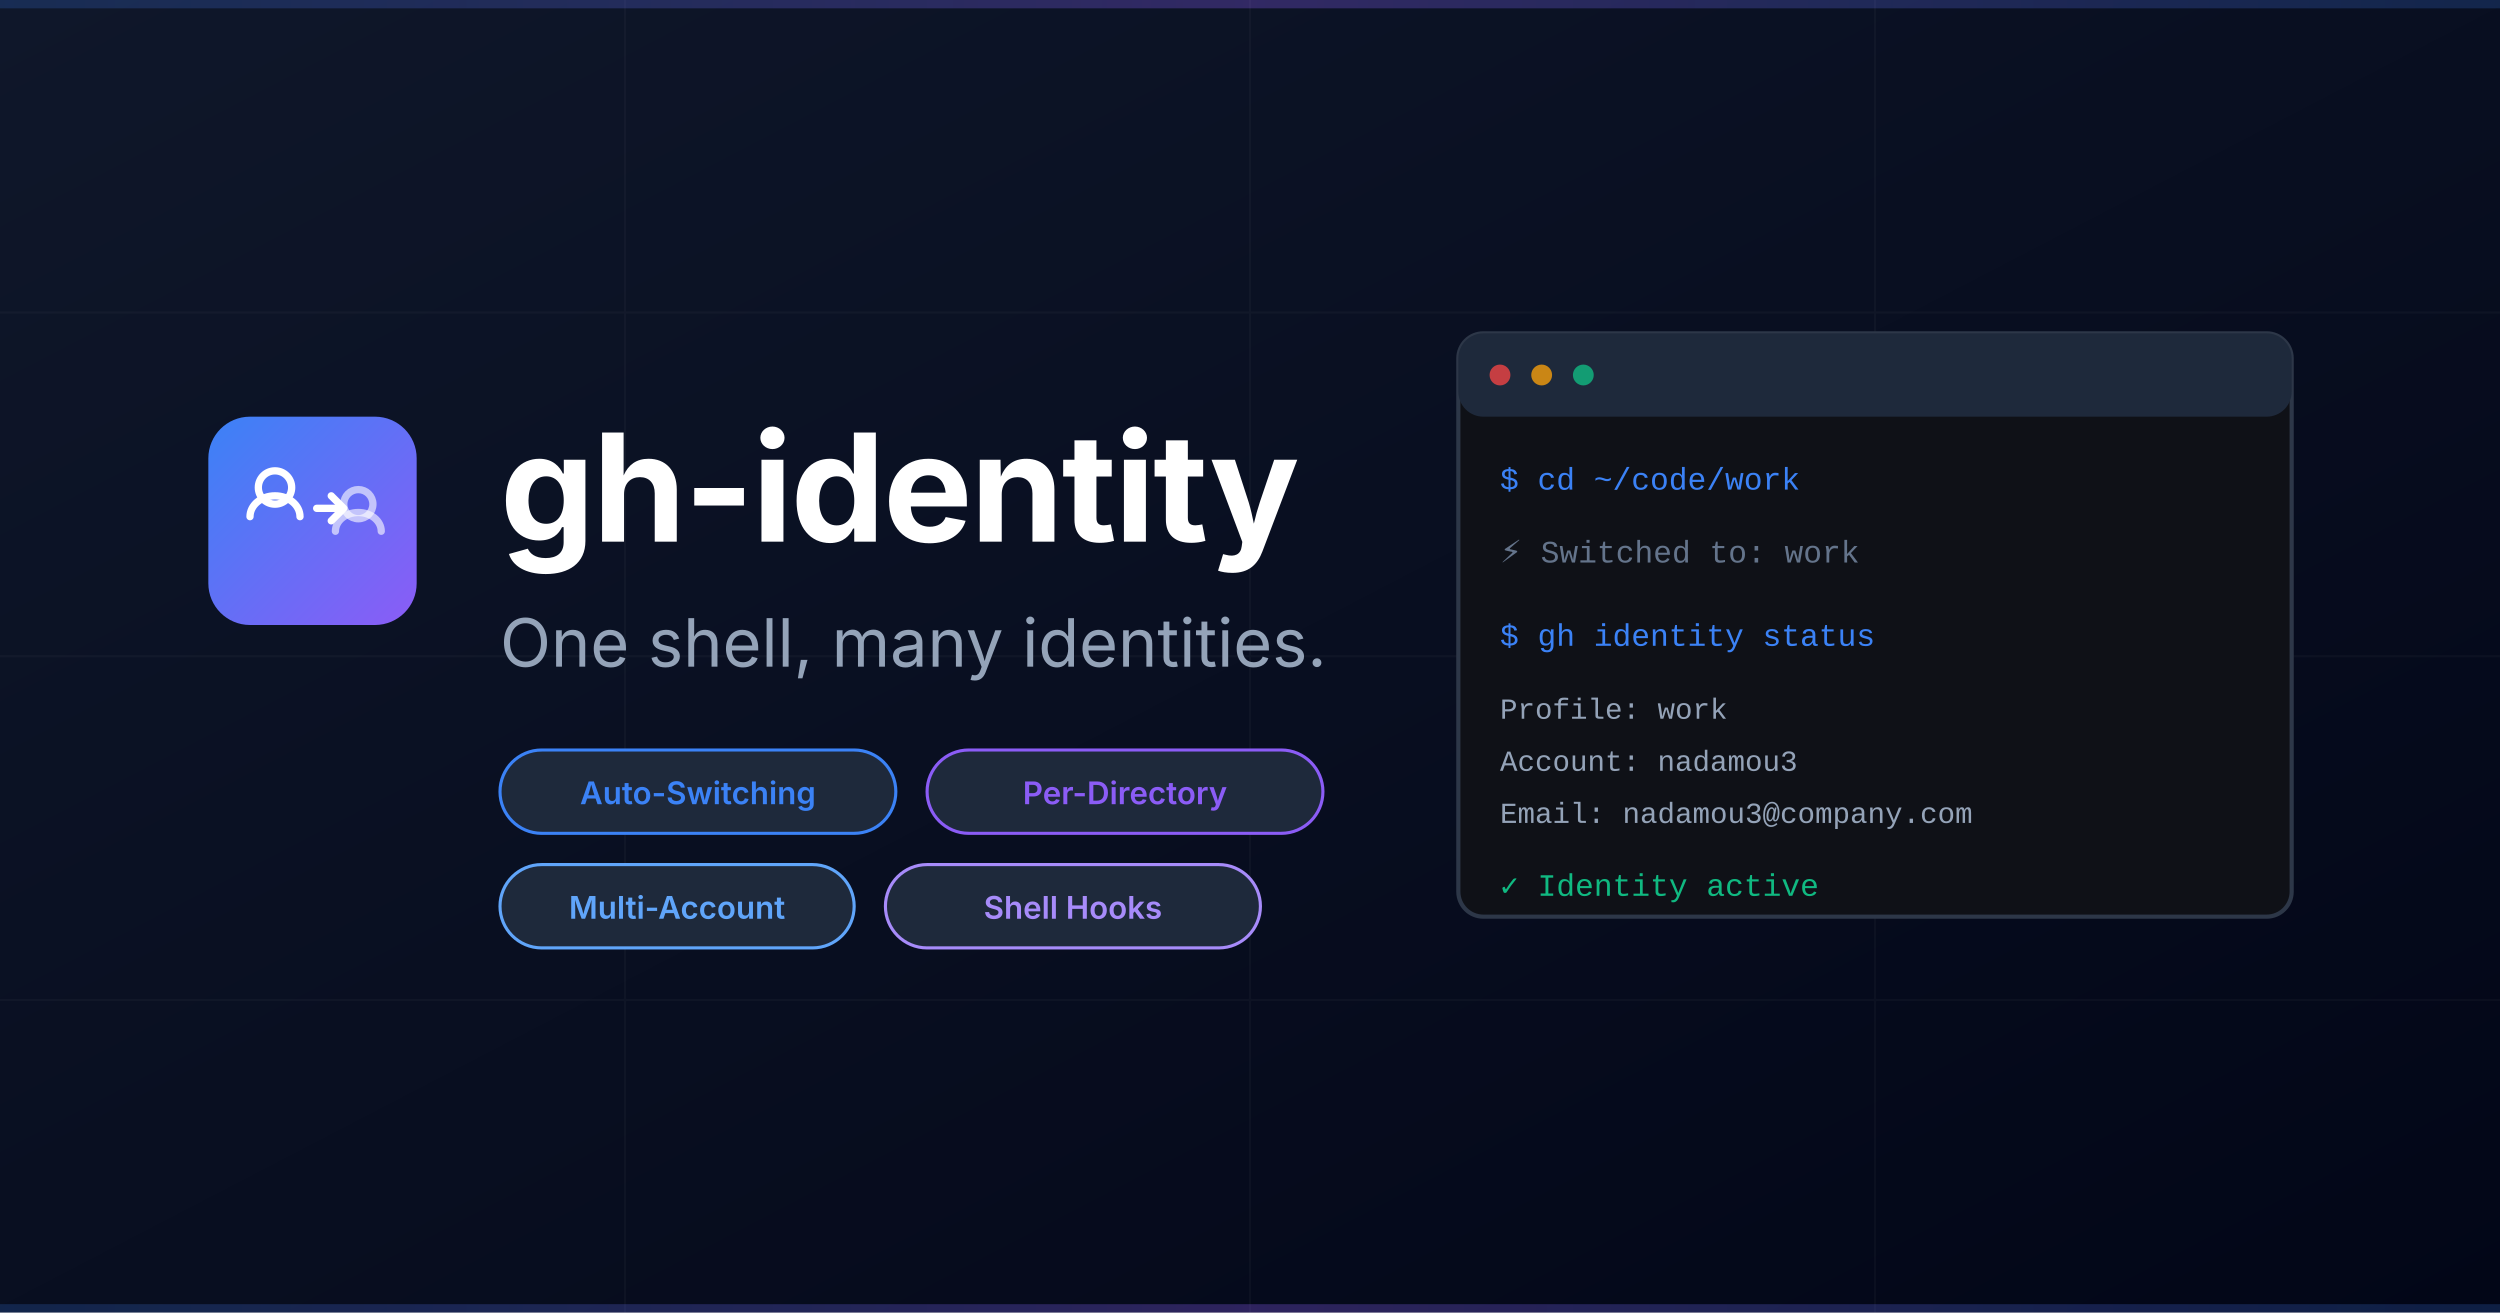
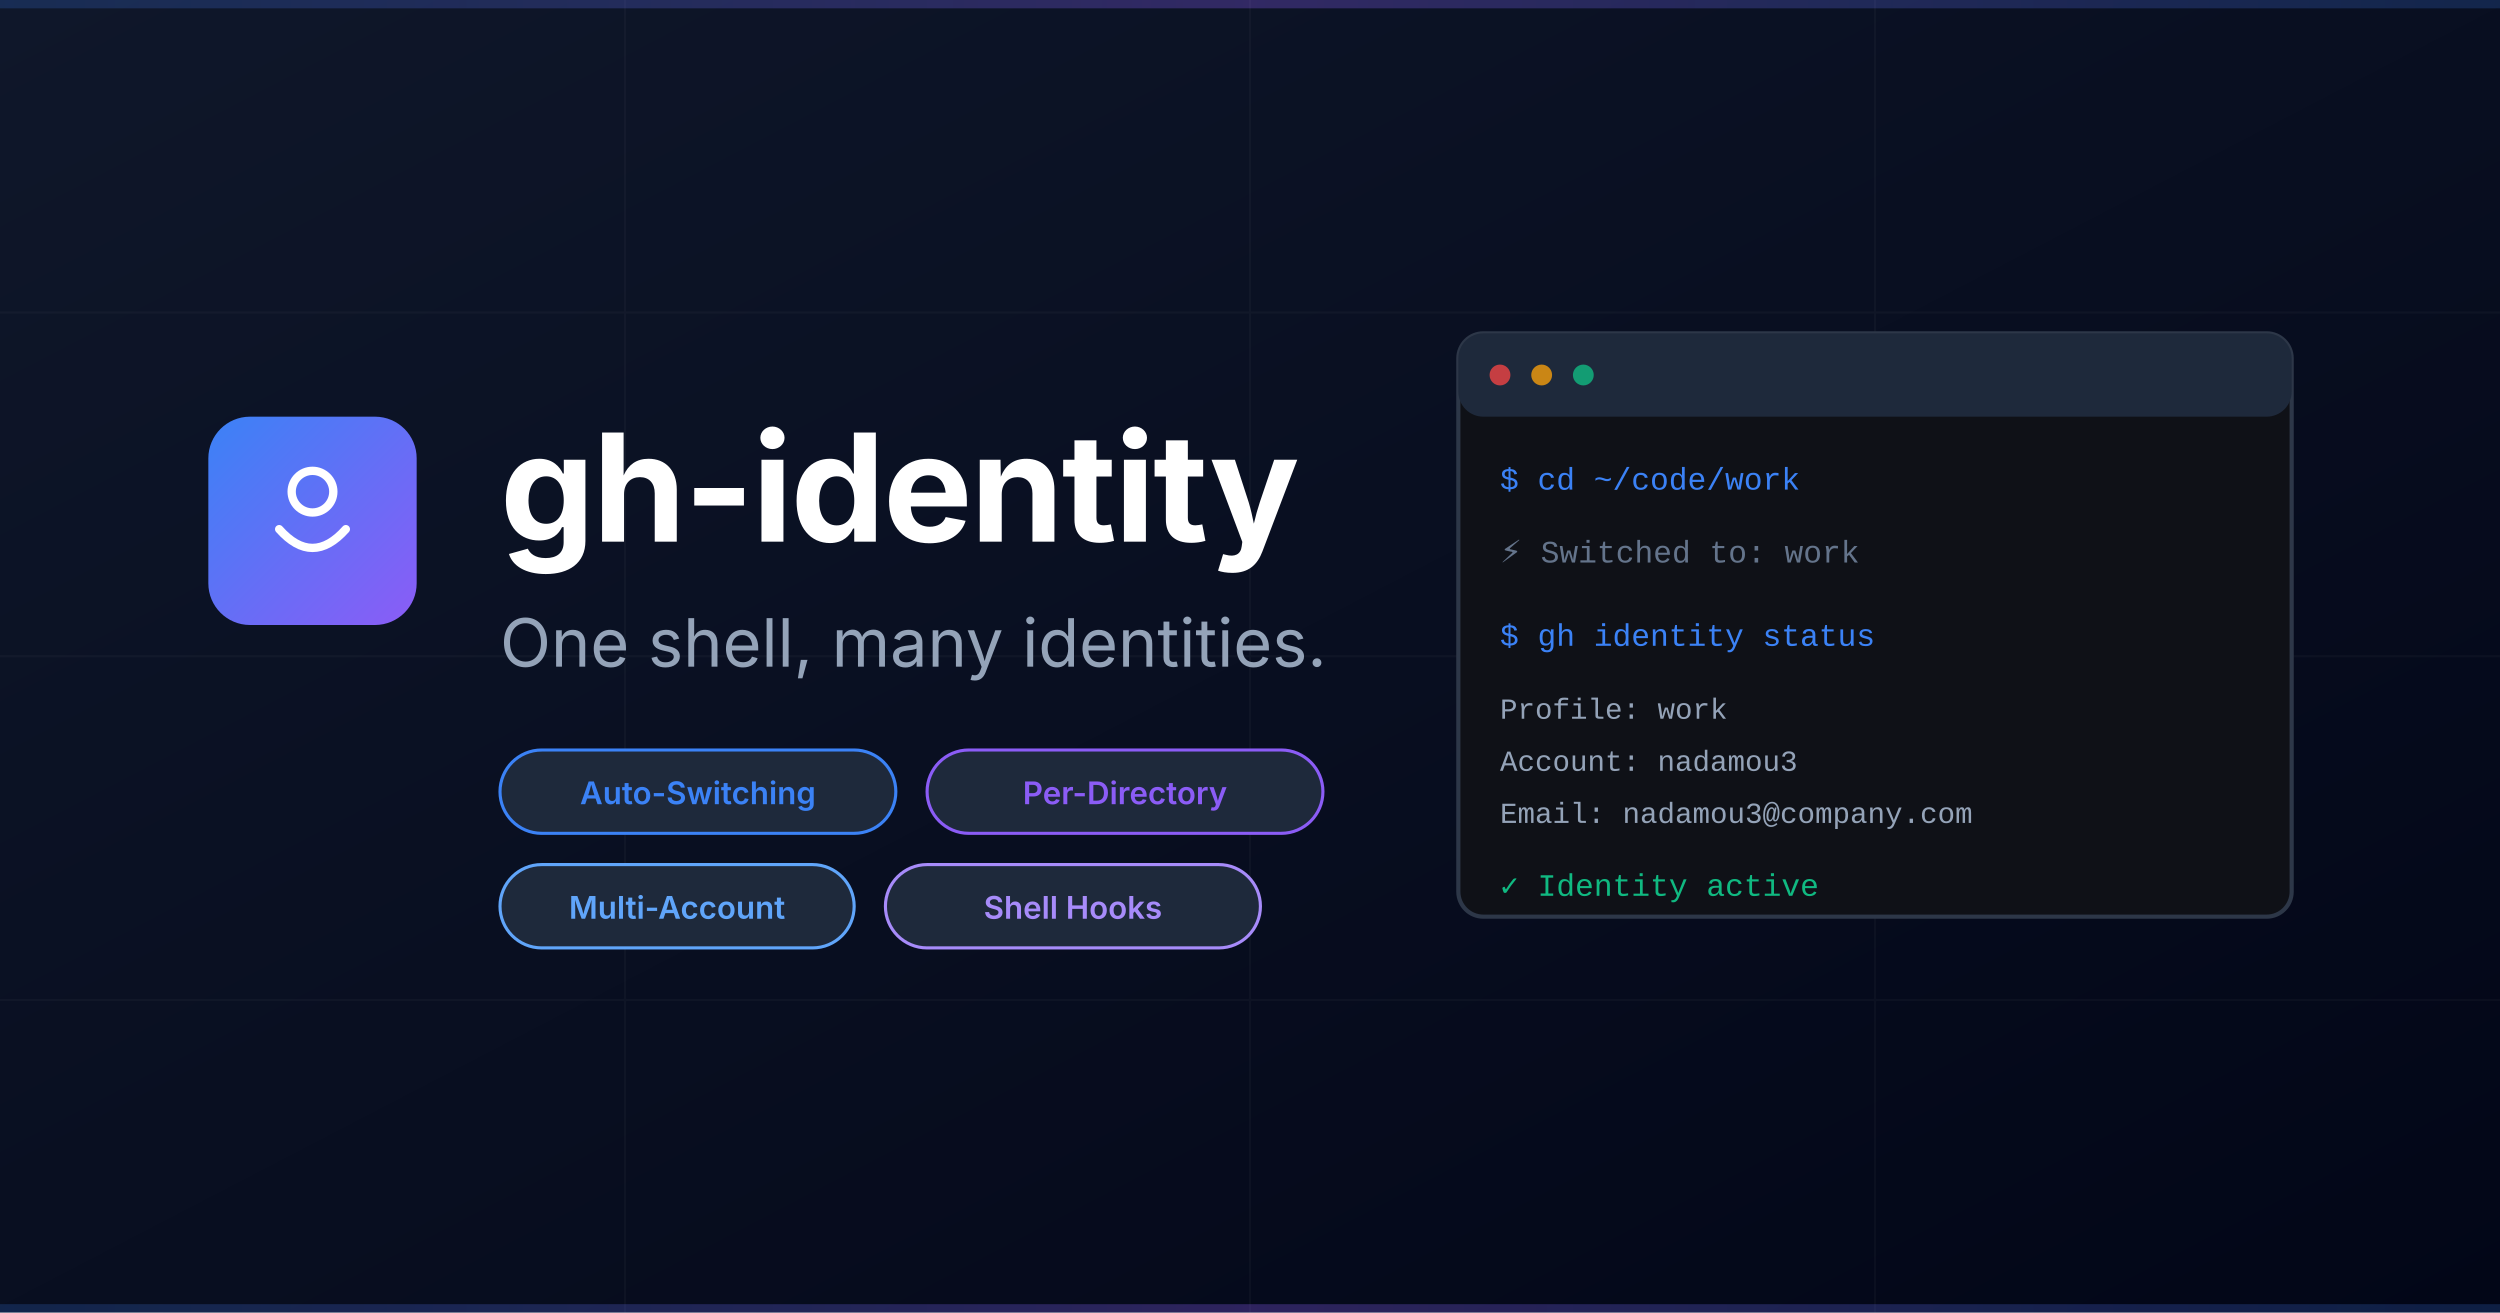
<svg xmlns="http://www.w3.org/2000/svg" viewBox="0 0 1200 630">
  <defs>
    <linearGradient id="bgGradient" x1="0%" y1="0%" x2="100%" y2="100%">
      <stop offset="0%" style="stop-color:#0f172a;stop-opacity:1" />
      <stop offset="100%" style="stop-color:#020617;stop-opacity:1" />
    </linearGradient>
    <linearGradient id="logoGradient" x1="0%" y1="0%" x2="100%" y2="100%">
      <stop offset="0%" style="stop-color:#3b82f6;stop-opacity:1" />
      <stop offset="100%" style="stop-color:#8b5cf6;stop-opacity:1" />
    </linearGradient>
    <linearGradient id="accentGradient" x1="0%" y1="0%" x2="100%" y2="0%">
      <stop offset="0%" style="stop-color:#3b82f6;stop-opacity:0.2" />
      <stop offset="50%" style="stop-color:#8b5cf6;stop-opacity:0.3" />
      <stop offset="100%" style="stop-color:#3b82f6;stop-opacity:0.2" />
    </linearGradient>
  </defs>
  <rect width="1200" height="630" fill="url(#bgGradient)" />
  <g opacity="0.03">
    <line x1="0" y1="150" x2="1200" y2="150" stroke="#fff" stroke-width="1" />
    <line x1="0" y1="315" x2="1200" y2="315" stroke="#fff" stroke-width="1" />
    <line x1="0" y1="480" x2="1200" y2="480" stroke="#fff" stroke-width="1" />
    <line x1="300" y1="0" x2="300" y2="630" stroke="#fff" stroke-width="1" />
    <line x1="600" y1="0" x2="600" y2="630" stroke="#fff" stroke-width="1" />
    <line x1="900" y1="0" x2="900" y2="630" stroke="#fff" stroke-width="1" />
  </g>
  <rect width="1200" height="4" fill="url(#accentGradient)" />
  <g transform="translate(100, 200)">
    <rect width="100" height="100" rx="20" fill="url(#logoGradient)" />
-     <g transform="translate(50, 48)" stroke="white" stroke-width="3.5" fill="none" stroke-linecap="round" stroke-linejoin="round">
-       <circle cx="-18" cy="-14" r="8" />
-       <path d="M -30,0 A 12,10 0 0,1 -6,0" />
-       <path d="M 2,-4 L 14,-4" />
-       <path d="M 9,-10 L 15,-4 L 9,2" />
-       <circle cx="22" cy="-6" r="7" opacity="0.6" />
-       <path d="M 11,7 A 11,9 0 0,1 33,7" opacity="0.6" />
+     <g transform="translate(50, 46)" stroke="white" stroke-width="4" fill="none" stroke-linecap="round" stroke-linejoin="round">
+       <circle cx="0" cy="-10" r="10" />
+       <path d="M -16,8 Q 0,26 16,8" />
    </g>
  </g>
  <text x="240" y="260" font-family="-apple-system, BlinkMacSystemFont, 'Segoe UI', sans-serif" font-size="72" font-weight="700" fill="white" letter-spacing="-1">
    gh-identity
  </text>
  <text x="240" y="320" font-family="-apple-system, BlinkMacSystemFont, 'Segoe UI', sans-serif" font-size="32" font-weight="400" fill="#94a3b8" letter-spacing="0">
    One shell, many identities.
  </text>
  <g transform="translate(240, 360)">
    <rect x="0" y="0" width="190" height="40" rx="20" fill="#1e293b" stroke="#3b82f6" stroke-width="1.5" />
    <text x="95" y="26" font-family="-apple-system, BlinkMacSystemFont, 'Segoe UI', sans-serif" font-size="15" font-weight="600" fill="#3b82f6" text-anchor="middle">
      Auto-Switching
    </text>
    <rect x="205" y="0" width="190" height="40" rx="20" fill="#1e293b" stroke="#8b5cf6" stroke-width="1.5" />
    <text x="300" y="26" font-family="-apple-system, BlinkMacSystemFont, 'Segoe UI', sans-serif" font-size="15" font-weight="600" fill="#8b5cf6" text-anchor="middle">
      Per-Directory
    </text>
    <rect x="0" y="55" width="170" height="40" rx="20" fill="#1e293b" stroke="#60a5fa" stroke-width="1.5" />
    <text x="85" y="81" font-family="-apple-system, BlinkMacSystemFont, 'Segoe UI', sans-serif" font-size="15" font-weight="600" fill="#60a5fa" text-anchor="middle">
      Multi-Account
    </text>
    <rect x="185" y="55" width="180" height="40" rx="20" fill="#1e293b" stroke="#a78bfa" stroke-width="1.5" />
    <text x="275" y="81" font-family="-apple-system, BlinkMacSystemFont, 'Segoe UI', sans-serif" font-size="15" font-weight="600" fill="#a78bfa" text-anchor="middle">
      Shell Hooks
    </text>
  </g>
  <g transform="translate(700, 160)">
    <rect width="400" height="280" rx="12" fill="#0f1117" stroke="#2d3748" stroke-width="2" />
    <rect width="400" height="40" rx="12" fill="#1e293b" />
    <circle cx="20" cy="20" r="5" fill="#ef4444" opacity="0.8" />
    <circle cx="40" cy="20" r="5" fill="#f59e0b" opacity="0.8" />
    <circle cx="60" cy="20" r="5" fill="#10b981" opacity="0.8" />
    <text x="20" y="75" font-family="'SF Mono', Monaco, 'Courier New', monospace" font-size="15" fill="#3b82f6" font-weight="500">$ cd ~/code/work</text>
    <text x="20" y="110" font-family="'SF Mono', Monaco, 'Courier New', monospace" font-size="15" fill="#64748b">⚡ Switched to: work</text>
    <text x="20" y="150" font-family="'SF Mono', Monaco, 'Courier New', monospace" font-size="15" fill="#3b82f6" font-weight="500">$ gh identity status</text>
    <text x="20" y="185" font-family="'SF Mono', Monaco, 'Courier New', monospace" font-size="14" fill="#94a3b8">  Profile:  work</text>
    <text x="20" y="210" font-family="'SF Mono', Monaco, 'Courier New', monospace" font-size="14" fill="#94a3b8">  Account:  nadamou3</text>
    <text x="20" y="235" font-family="'SF Mono', Monaco, 'Courier New', monospace" font-size="14" fill="#94a3b8">  Email:    nadamou3@company.com</text>
    <text x="20" y="270" font-family="'SF Mono', Monaco, 'Courier New', monospace" font-size="15" fill="#10b981">✓ Identity active</text>
  </g>
  <rect y="626" width="1200" height="4" fill="url(#accentGradient)" />
</svg>
